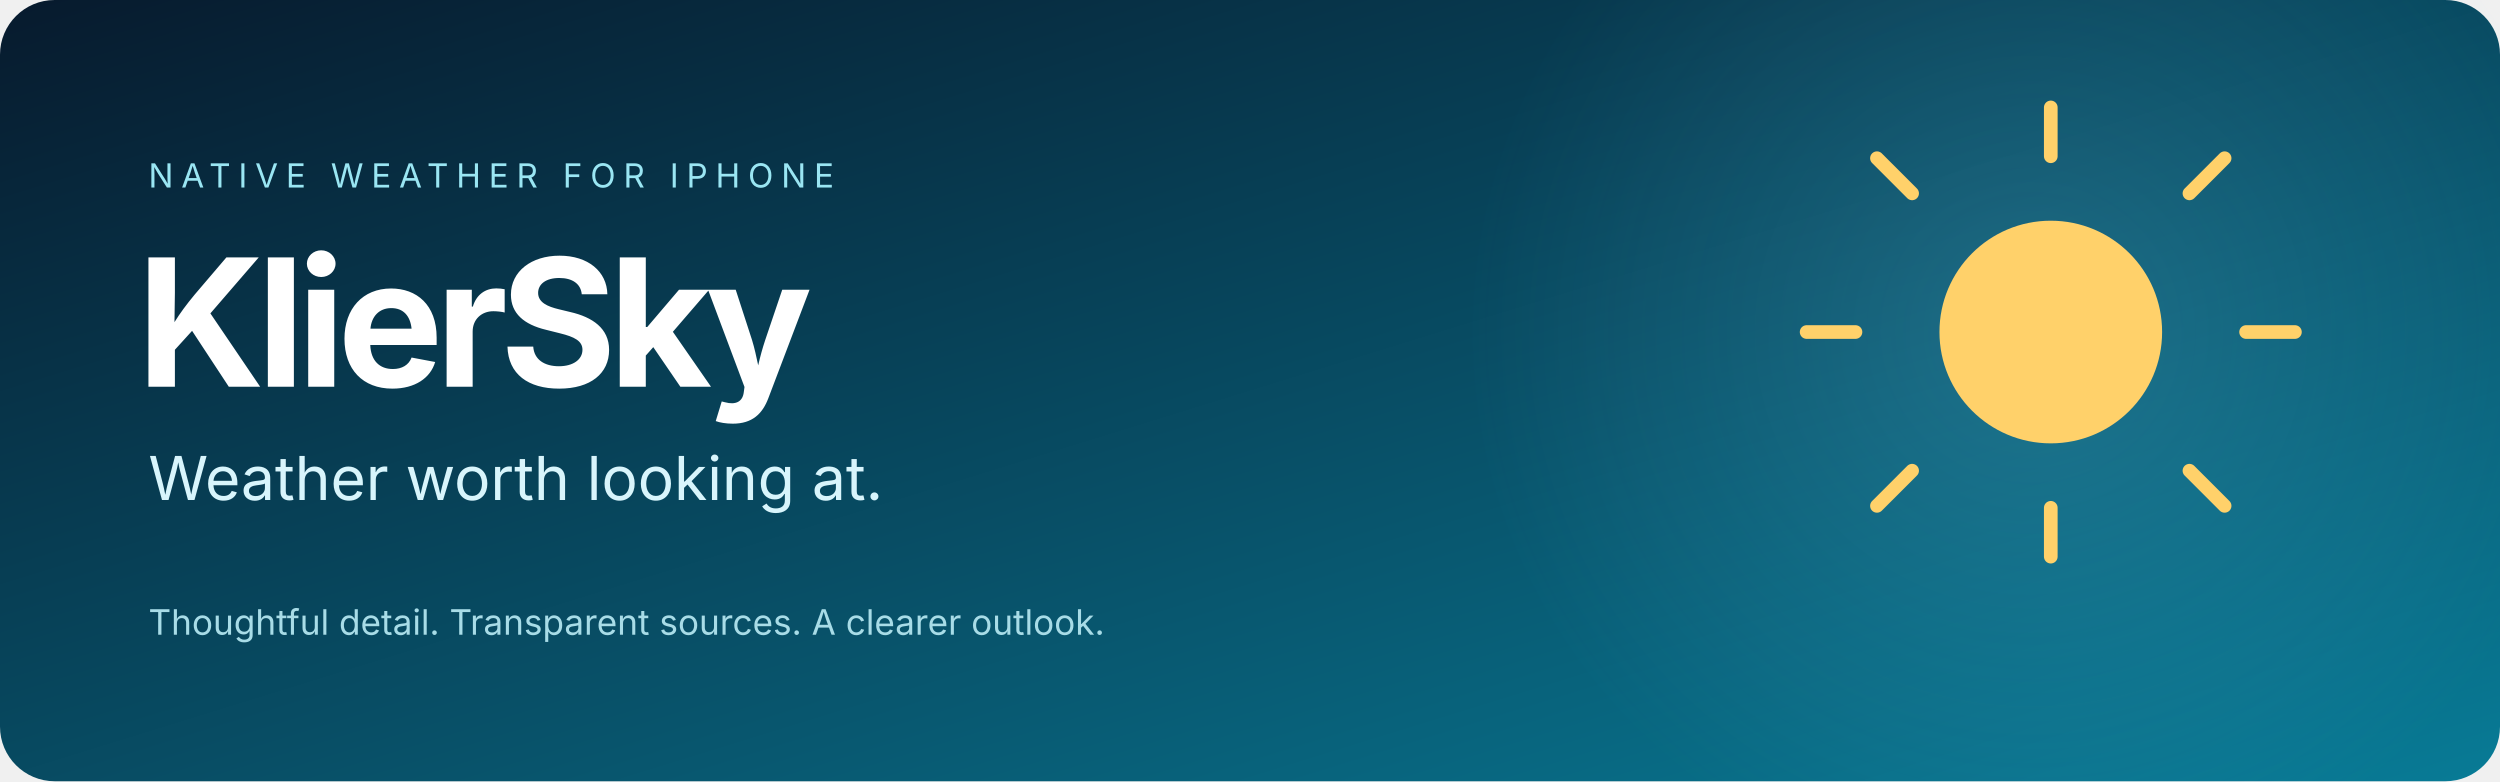
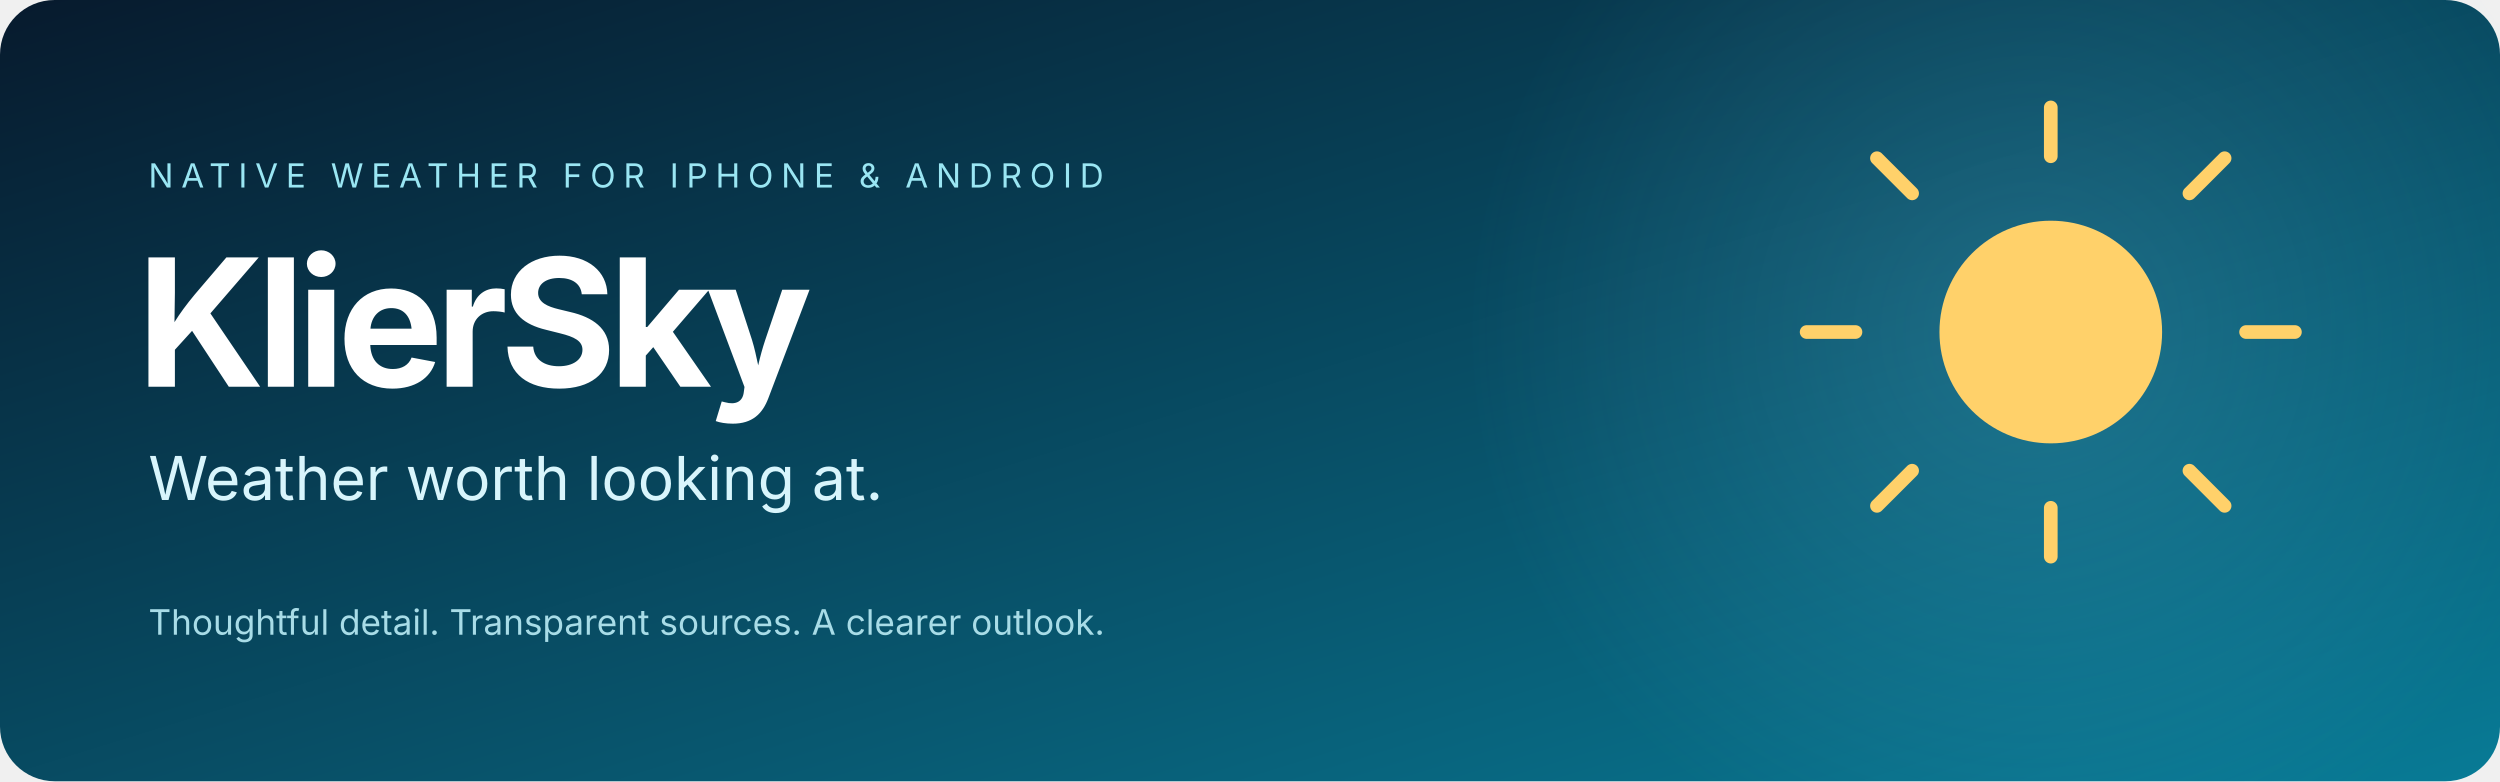
<svg xmlns="http://www.w3.org/2000/svg" width="1280" height="400" viewBox="0 0 1280 400" role="img" aria-labelledby="title desc">
  <defs>
    <linearGradient id="sky" x2="1" y2="1">
      <stop stop-color="#071a2d" />
      <stop offset="1" stop-color="#087b96" />
    </linearGradient>
    <radialGradient id="glow">
      <stop stop-color="#7ddfff" stop-opacity=".18" />
      <stop offset="1" stop-color="#7ddfff" stop-opacity="0" />
    </radialGradient>
  </defs>
  <rect width="1280" height="400" rx="28" fill="url(#sky)" />
  <circle cx="1040" cy="170" r="290" fill="url(#glow)" />
  <g stroke="#ffd16a" stroke-width="7" stroke-linecap="round">
    <path d="M1050 80v-25m0 230v-25M950 170h-25m250 0h-25M979 99l-18-18m178 178-18-18m-142 0-18 18m178-178-18 18" />
  </g>
  <circle cx="1050" cy="170" r="57" fill="#ffd16a" />
  <g font-family="-apple-system,BlinkMacSystemFont,Segoe UI,sans-serif">
-     <text x="76" y="96" font-size="17" letter-spacing="4" fill="#9ae6f3">NATIVE WEATHER FOR IPHONE</text>
+     <text x="76" y="96" font-size="17" letter-spacing="4" fill="#9ae6f3">NATIVE WEATHER FOR IPHONE &amp; ANDROID</text>
    <text x="70" y="198" font-size="91" font-weight="700" letter-spacing="-4" fill="white">KlierSky</text>
    <text x="76" y="256" font-size="31" fill="#d8f5fc">Weather worth looking at.</text>
    <text x="76" y="325" font-size="18" fill="#a8dce7">Thoughtful detail. Transparent sources. A clearer outlook.</text>
  </g>
</svg>
